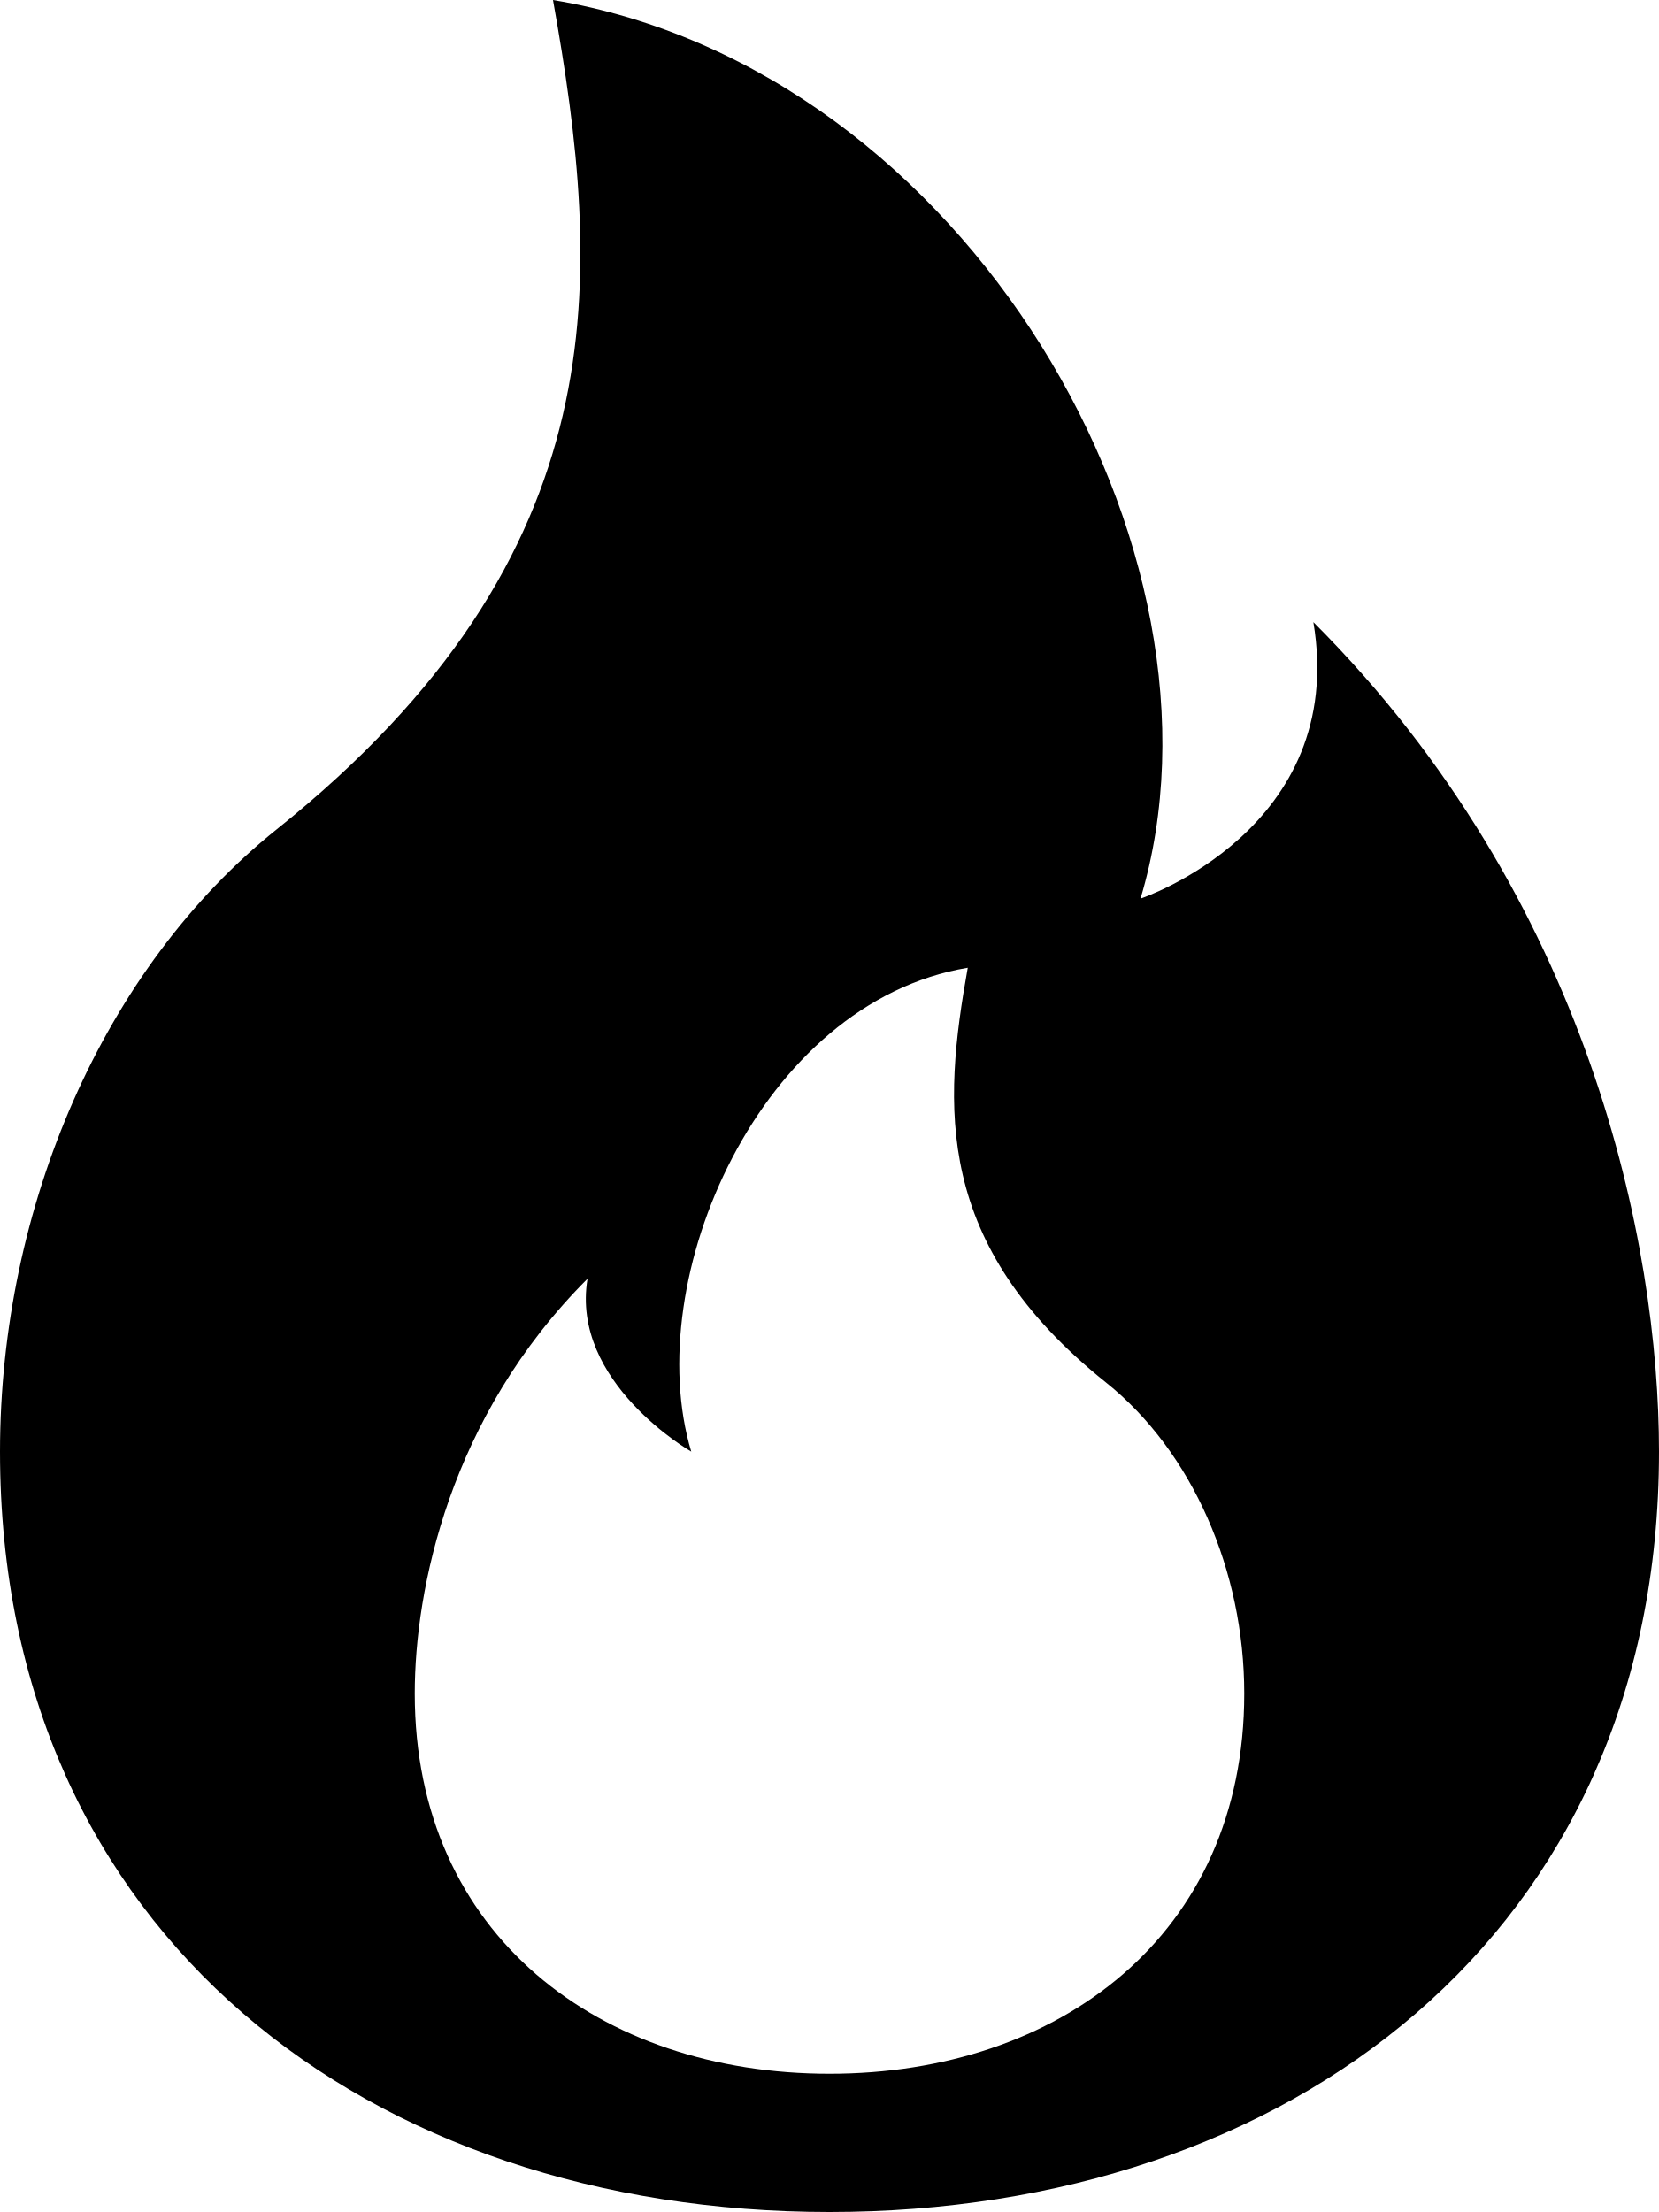
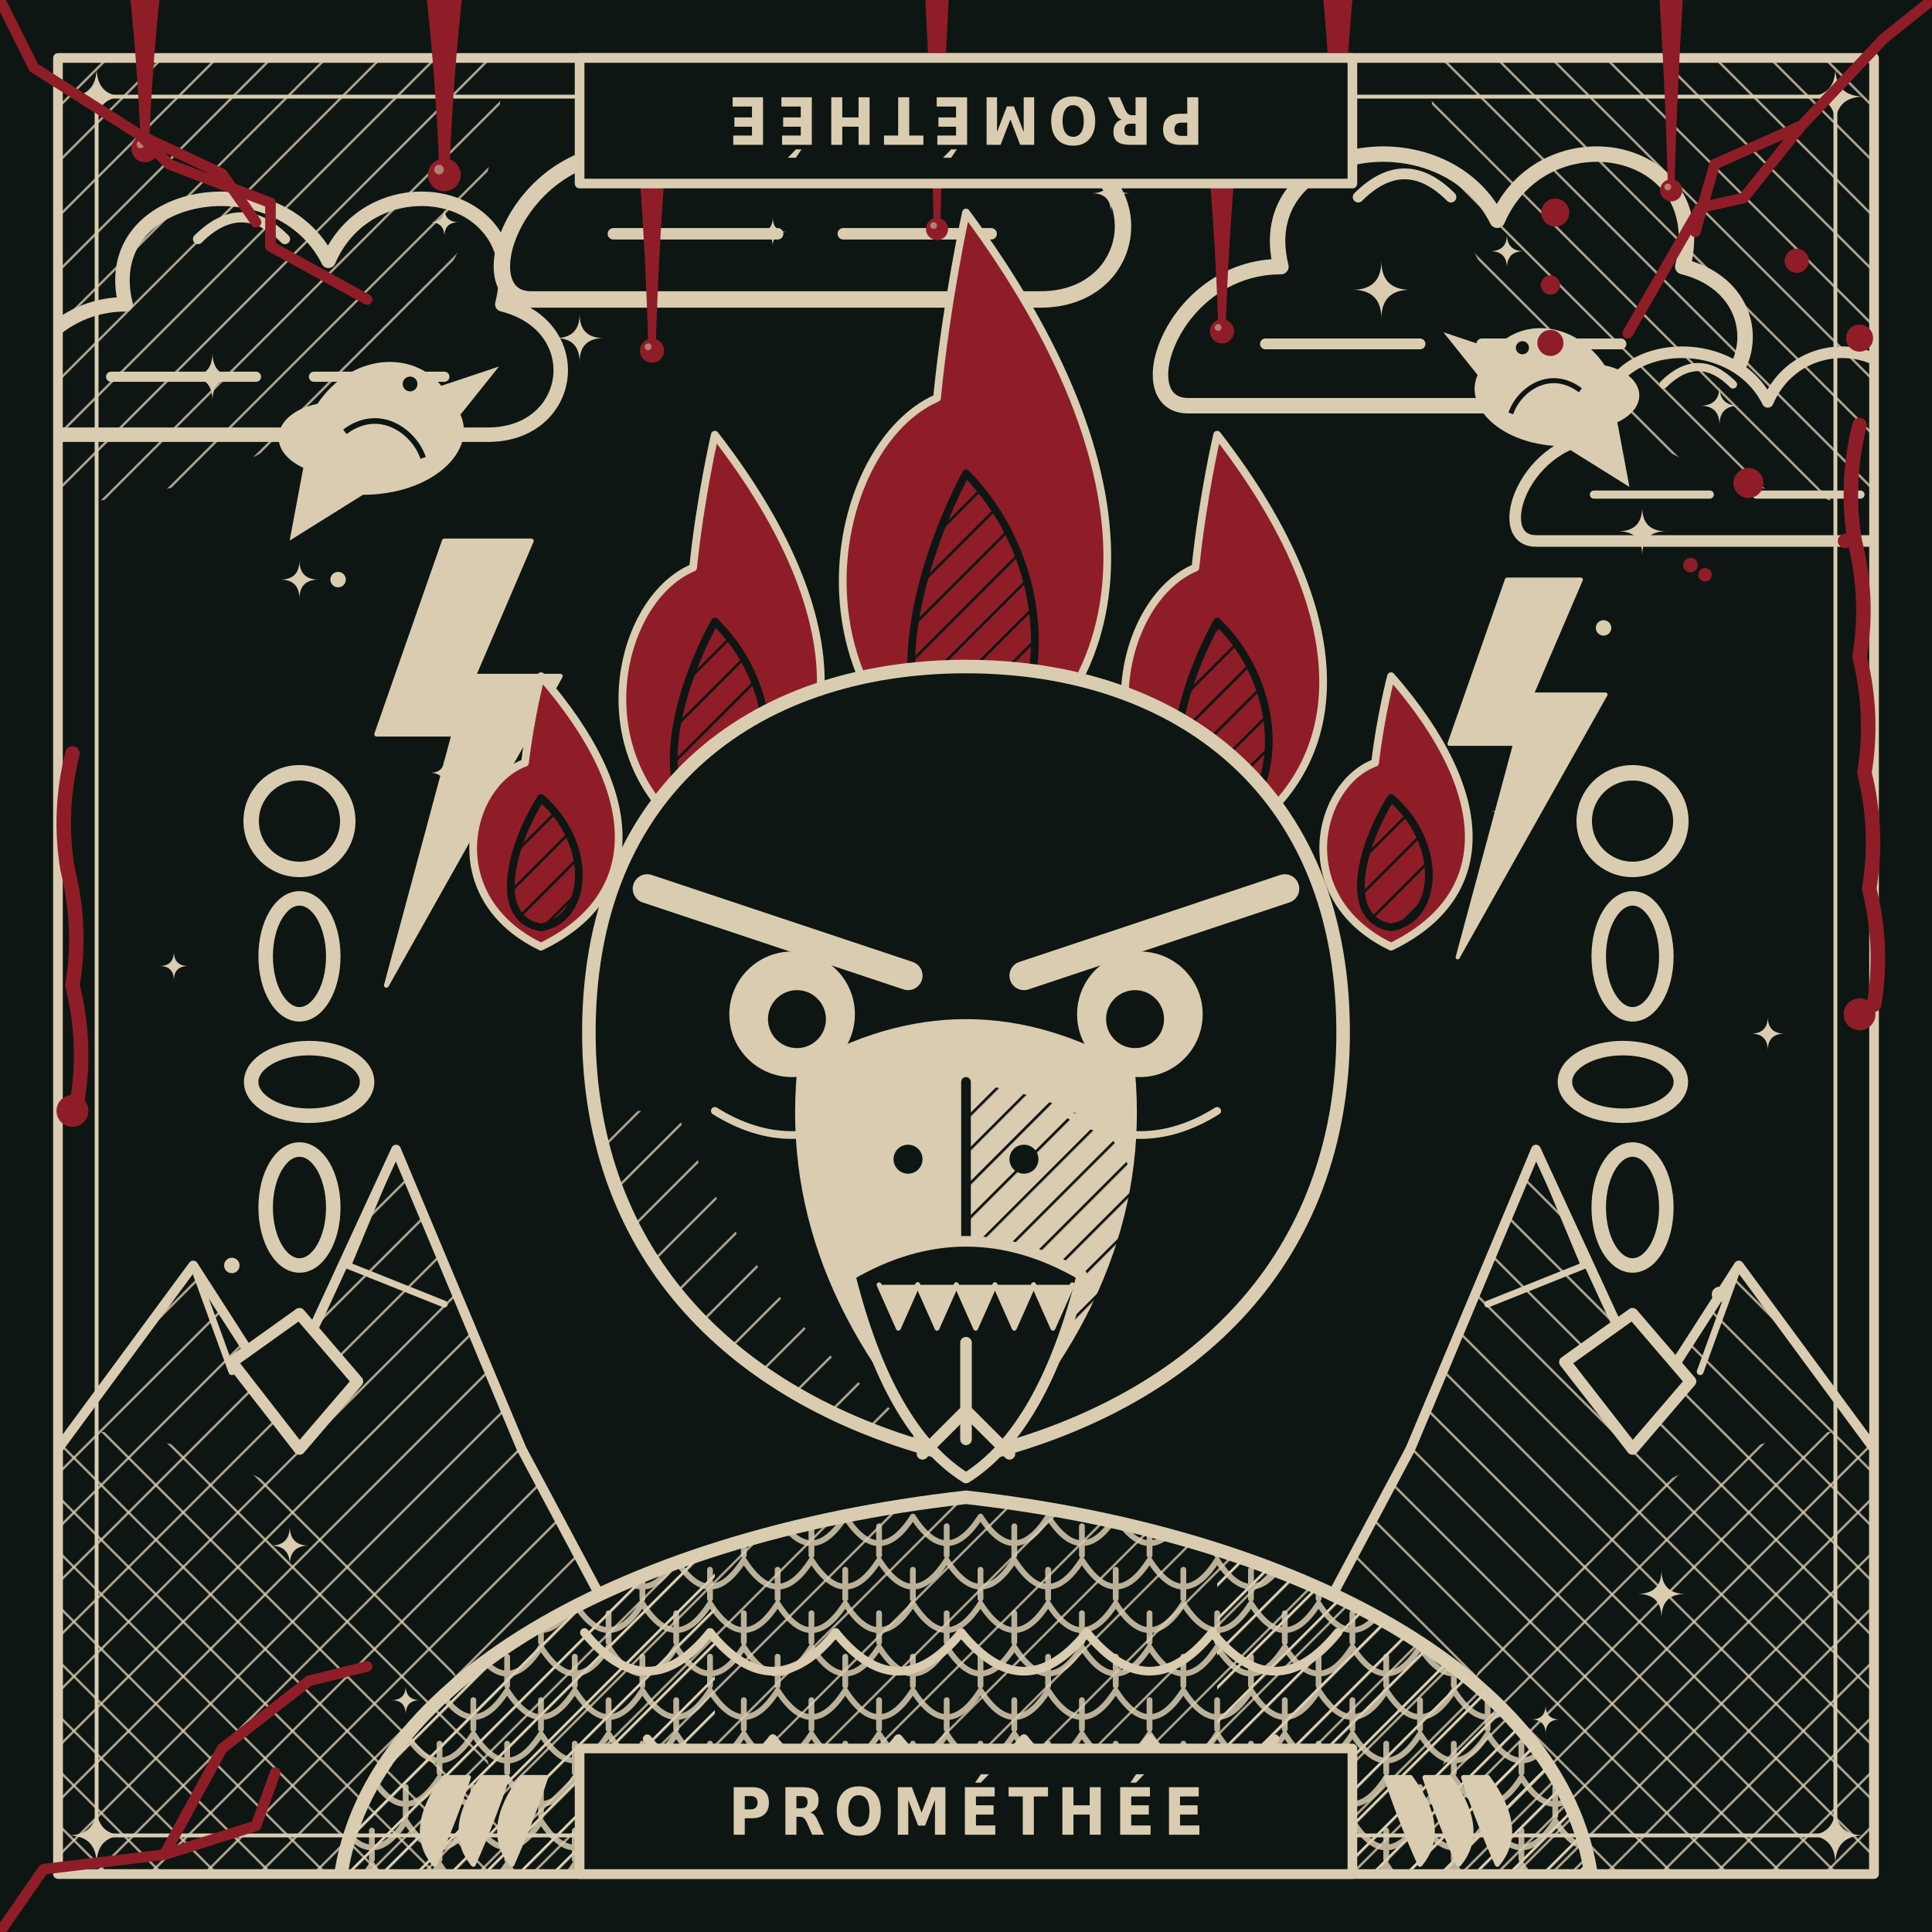
- <svg xmlns="http://www.w3.org/2000/svg" width="15" height="20" viewBox="0 0 15 20" fill="none">
-   <path d="M7.5 20C11.643 20 15 17.5 15 13.125C15 11.25 14.375 8.125 11.875 5.625C12.188 7.5 10.312 8.125 10.312 8.125C11.25 5 8.75 0.625 5 0C5.446 2.5 5.625 5 2.5 7.5C0.938 8.75 0 10.911 0 13.125C0 17.5 3.357 20 7.5 20ZM7.5 18.75C5.429 18.75 3.75 17.5 3.75 15.312C3.75 14.375 4.062 12.812 5.312 11.562C5.156 12.5 6.25 13.125 6.25 13.125C5.781 11.562 6.875 9.062 8.75 8.75C8.526 10 8.438 11.25 10 12.5C10.781 13.125 11.25 14.205 11.25 15.312C11.25 17.5 9.571 18.75 7.5 18.75Z" fill="black" />
+ <svg xmlns="http://www.w3.org/2000/svg" viewBox="0 0 400 400" width="400" height="400" role="img" aria-label="Prométhée">
+   <defs>
+     <pattern id="hz-promethee" width="5" height="5" patternUnits="userSpaceOnUse" patternTransform="rotate(45)">
+       <line x1="0" y1="0" x2="0" y2="5" stroke="#d9ccb0" stroke-width="1.1" />
+     </pattern>
+     <pattern id="hs-promethee" width="8" height="8" patternUnits="userSpaceOnUse" patternTransform="rotate(45)">
+       <line x1="0" y1="0" x2="0" y2="8" stroke="#d9ccb0" stroke-width="1" opacity=".75" />
+     </pattern>
+     <pattern id="hb-promethee" width="5" height="5" patternUnits="userSpaceOnUse" patternTransform="rotate(45)">
+       <line x1="0" y1="0" x2="0" y2="5" stroke="#0e1613" stroke-width="1.1" />
+     </pattern>
+     <clipPath id="cp-promethee">
+       <rect x="12" y="12" width="376" height="376" />
+     </clipPath>
+   </defs>
+   <rect width="400" height="400" fill="#0e1613" />
+   <g clip-path="url(#cp-promethee)">
+     <g transform="translate(8 90) rotate(0) scale(1.5)">
+       <path d="M0 0 H62 C74 0 76 -15 64 -18 C68 -34 46 -38 40 -24 C33 -38 8 -34 12 -18 C-2 -18 -8 0 0 0Z" fill="#0e1613" stroke="#d9ccb0" stroke-width="2" stroke-linecap="round" stroke-linejoin="round" />
+       <path d="M10 -8 H30 M38 -8 H56 M22 -27 q6 -6 12 0" fill="none" stroke="#d9ccb0" stroke-width="1.4" stroke-linecap="round" stroke-linejoin="round" />
+     </g>
+     <g transform="translate(110 62) rotate(0) scale(1.7)">
+       <path d="M0 0 H62 C74 0 76 -15 64 -18 C68 -34 46 -38 40 -24 C33 -38 8 -34 12 -18 C-2 -18 -8 0 0 0Z" fill="#0e1613" stroke="#d9ccb0" stroke-width="2" stroke-linecap="round" stroke-linejoin="round" />
+       <path d="M10 -8 H30 M38 -8 H56 M22 -27 q6 -6 12 0" fill="none" stroke="#d9ccb0" stroke-width="1.4" stroke-linecap="round" stroke-linejoin="round" />
+     </g>
+     <g transform="translate(246 84) rotate(0) scale(1.6)">
+       <path d="M0 0 H62 C74 0 76 -15 64 -18 C68 -34 46 -38 40 -24 C33 -38 8 -34 12 -18 C-2 -18 -8 0 0 0Z" fill="#0e1613" stroke="#d9ccb0" stroke-width="2" stroke-linecap="round" stroke-linejoin="round" />
+       <path d="M10 -8 H30 M38 -8 H56 M22 -27 q6 -6 12 0" fill="none" stroke="#d9ccb0" stroke-width="1.4" stroke-linecap="round" stroke-linejoin="round" />
+     </g>
+     <g transform="translate(318 112) rotate(0) scale(1.2)">
+       <path d="M0 0 H62 C74 0 76 -15 64 -18 C68 -34 46 -38 40 -24 C33 -38 8 -34 12 -18 C-2 -18 -8 0 0 0Z" fill="#0e1613" stroke="#d9ccb0" stroke-width="2" stroke-linecap="round" stroke-linejoin="round" />
+       <path d="M10 -8 H30 M38 -8 H56 M22 -27 q6 -6 12 0" fill="none" stroke="#d9ccb0" stroke-width="1.4" stroke-linecap="round" stroke-linejoin="round" />
+     </g>
+     <g transform="translate(92 112) rotate(0) scale(1)">
+       <path d="M0 0 L-14 40 L2 40 L-12 92 L24 28 L6 28 L18 0Z" fill="#d9ccb0" stroke="#d9ccb0" stroke-width="1" stroke-linecap="round" stroke-linejoin="round" />
+     </g>
+     <g transform="translate(312 120) rotate(0) scale(0.85)">
+       <path d="M0 0 L-14 40 L2 40 L-12 92 L24 28 L6 28 L18 0Z" fill="#d9ccb0" stroke="#d9ccb0" stroke-width="1" stroke-linecap="round" stroke-linejoin="round" />
+     </g>
+     <path d="M12 396 V300 L40 262 L58 290 L82 238 L108 300 L124 330 L124 396Z" fill="#0e1613" stroke="#d9ccb0" stroke-width="2" stroke-linecap="round" stroke-linejoin="round" />
+     <path d="M12 396 V300 L40 262 L58 290 L82 238 L108 300 L124 330 L124 396Z" fill="url(#hs-promethee)" stroke="none" stroke-width="0" stroke-linecap="round" stroke-linejoin="round" />
+     <path d="M82 238 L72 262 L92 270 M40 262 L48 284" fill="none" stroke="#d9ccb0" stroke-width="1.4" stroke-linecap="round" stroke-linejoin="round" />
+     <g transform="matrix(-1 0 0 1 400 0)">
+       <path d="M12 396 V300 L40 262 L58 290 L82 238 L108 300 L124 330 L124 396Z" fill="#0e1613" stroke="#d9ccb0" stroke-width="2" stroke-linecap="round" stroke-linejoin="round" />
+       <path d="M12 396 V300 L40 262 L58 290 L82 238 L108 300 L124 330 L124 396Z" fill="url(#hs-promethee)" stroke="none" stroke-width="0" stroke-linecap="round" stroke-linejoin="round" />
+       <path d="M82 238 L72 262 L92 270 M40 262 L48 284" fill="none" stroke="#d9ccb0" stroke-width="1.4" stroke-linecap="round" stroke-linejoin="round" />
+     </g>
+     <path d="M44 73 Q44 78 49 78 Q44 78 44 83 Q44 78 39 78 Q44 78 44 73Z" fill="#d9ccb0" />
+     <path d="M356 80 Q356 84 360 84 Q356 84 356 88 Q356 84 352 84 Q356 84 356 80Z" fill="#d9ccb0" />
+     <path d="M60 316 Q60 320 64 320 Q60 320 60 324 Q60 320 56 320 Q60 320 60 316Z" fill="#d9ccb0" />
+     <path d="M344 325 Q344 330 349 330 Q344 330 344 335 Q344 330 339 330 Q344 330 344 325Z" fill="#d9ccb0" />
+     <path d="M92 43 Q92 46 95 46 Q92 46 92 49 Q92 46 89 46 Q92 46 92 43Z" fill="#d9ccb0" />
+     <path d="M312 48.5 Q312 52 315.5 52 Q312 52 312 55.5 Q312 52 308.5 52 Q312 52 312 48.5Z" fill="#d9ccb0" />
+     <path d="M36 197 Q36 200 39 200 Q36 200 36 203 Q36 200 33 200 Q36 200 36 197Z" fill="#d9ccb0" />
+     <path d="M366 210.5 Q366 214 369.5 214 Q366 214 366 217.5 Q366 214 362.5 214 Q366 214 366 210.5Z" fill="#d9ccb0" />
+     <path d="M84 349 Q84 352 87 352 Q84 352 84 355 Q84 352 81 352 Q84 352 84 349Z" fill="#d9ccb0" />
+     <path d="M320 353 Q320 356 323 356 Q320 356 320 359 Q320 356 317 356 Q320 356 320 353Z" fill="#d9ccb0" />
+     <circle cx="70" cy="120" r="1.6" fill="#d9ccb0" stroke="none" stroke-width="0" />
+     <circle cx="332" cy="130" r="1.6" fill="#d9ccb0" stroke="none" stroke-width="0" />
+     <circle cx="48" cy="262" r="1.6" fill="#d9ccb0" stroke="none" stroke-width="0" />
+     <circle cx="356" cy="268" r="1.6" fill="#d9ccb0" stroke="none" stroke-width="0" />
+     <circle cx="62" cy="170" r="10" fill="none" stroke="#d9ccb0" stroke-width="3.2" />
+     <ellipse cx="62" cy="198" rx="7" ry="12" fill="none" stroke="#d9ccb0" stroke-width="3" />
+     <ellipse cx="64" cy="224" rx="7" ry="12" fill="none" stroke="#d9ccb0" stroke-width="3" transform="rotate(90 64 224)" />
+     <ellipse cx="62" cy="250" rx="7" ry="12" fill="none" stroke="#d9ccb0" stroke-width="3" />
+     <path d="M48 282 L62 272 L74 286 L62 300 Z" fill="#0e1613" stroke="#d9ccb0" stroke-width="2.4" stroke-linecap="round" stroke-linejoin="round" />
+     <circle cx="338" cy="170" r="10" fill="none" stroke="#d9ccb0" stroke-width="3.2" />
+     <ellipse cx="338" cy="198" rx="7" ry="12" fill="none" stroke="#d9ccb0" stroke-width="3" />
+     <ellipse cx="336" cy="224" rx="7" ry="12" fill="none" stroke="#d9ccb0" stroke-width="3" transform="rotate(90 336 224)" />
+     <ellipse cx="338" cy="250" rx="7" ry="12" fill="none" stroke="#d9ccb0" stroke-width="3" />
+     <path d="M324 282 L338 272 L350 286 L338 300 Z" fill="#0e1613" stroke="#d9ccb0" stroke-width="2.4" stroke-linecap="round" stroke-linejoin="round" />
+     <path d="M200 44 C240 98.0 238.0 142.4 200 164 C162.0 142.4 172.0 92.0 194.0 82.4 C196.0 62.0 200 44 200 44Z" fill="#8f1d27" stroke="#d9ccb0" stroke-width="1.6" stroke-linecap="round" stroke-linejoin="round" />
+     <path d="M200 98.0 C220.0 118.4 218.0 152.0 200 160 C182.0 152.0 188.0 120.8 200 98.0Z" fill="url(#hb-promethee)" stroke="#0e1613" stroke-width="1.6" stroke-linecap="round" stroke-linejoin="round" />
+     <path d="M148 90 C178 128.7 176.5 160.52 148 176 C119.5 160.52 127.0 124.4 143.5 117.52 C145.0 102.9 148 90 148 90Z" fill="#8f1d27" stroke="#d9ccb0" stroke-width="1.6" stroke-linecap="round" stroke-linejoin="round" />
+     <path d="M148 128.7 C163.0 143.32 161.5 167.4 148 172 C134.5 167.4 139.0 145.04 148 128.7Z" fill="url(#hb-promethee)" stroke="#0e1613" stroke-width="1.6" stroke-linecap="round" stroke-linejoin="round" />
+     <path d="M252 90 C282 128.7 280.5 160.52 252 176 C223.5 160.52 231.0 124.4 247.5 117.52 C249.0 102.9 252 90 252 90Z" fill="#8f1d27" stroke="#d9ccb0" stroke-width="1.6" stroke-linecap="round" stroke-linejoin="round" />
+     <path d="M252 128.7 C267.0 143.32 265.5 167.4 252 172 C238.5 167.4 243.0 145.04 252 128.7Z" fill="url(#hb-promethee)" stroke="#0e1613" stroke-width="1.6" stroke-linecap="round" stroke-linejoin="round" />
+     <path d="M112 140 C134 165.2 132.9 185.92 112 196 C91.1 185.92 96.6 162.4 108.7 157.92 C109.8 148.4 112 140 112 140Z" fill="#8f1d27" stroke="#d9ccb0" stroke-width="1.6" stroke-linecap="round" stroke-linejoin="round" />
+     <path d="M112 165.2 C123.0 174.72 121.9 190.4 112 192 C102.1 190.4 105.4 175.84 112 165.2Z" fill="url(#hb-promethee)" stroke="#0e1613" stroke-width="1.6" stroke-linecap="round" stroke-linejoin="round" />
+     <path d="M288 140 C310 165.2 308.9 185.92 288 196 C267.1 185.92 272.6 162.4 284.7 157.92 C285.8 148.4 288 140 288 140Z" fill="#8f1d27" stroke="#d9ccb0" stroke-width="1.6" stroke-linecap="round" stroke-linejoin="round" />
+     <path d="M288 165.2 C299.0 174.72 297.9 190.4 288 192 C278.1 190.4 281.4 175.84 288 165.2Z" fill="url(#hb-promethee)" stroke="#0e1613" stroke-width="1.6" stroke-linecap="round" stroke-linejoin="round" />
+     <path d="M70 396 C70 350 128.5 318 200 310 C271.5 318 330 350 330 396Z" fill="#0e1613" stroke="#d9ccb0" stroke-width="2.8" stroke-linecap="round" stroke-linejoin="round" />
+     <path d="M70 396 C70 350 128.5 318 200 310 C271.5 318 330 350 330 396Z" fill="url(#hs-promethee)" stroke="none" stroke-width="0" stroke-linecap="round" stroke-linejoin="round" />
+     <clipPath id="tc17-promethee">
+       <path d="M70 396 C70 350 128.5 318 200 310 C271.5 318 330 350 330 396Z" />
+     </clipPath>
+     <g clip-path="url(#tc17-promethee)">
+       <rect x="70" y="308" width="78" height="88" fill="url(#hz-promethee)" />
+       <rect x="252" y="308" width="78" height="88" fill="url(#hz-promethee)" />
+       <path d="M63 314 Q70 325 77 314 M70 316 V322 M77 314 Q84 325 91 314 M84 316 V322 M91 314 Q98 325 105 314 M98 316 V322 M105 314 Q112 325 119 314 M112 316 V322 M119 314 Q126 325 133 314 M126 316 V322 M133 314 Q140 325 147 314 M140 316 V322 M147 314 Q154 325 161 314 M154 316 V322 M161 314 Q168 325 175 314 M168 316 V322 M175 314 Q182 325 189 314 M182 316 V322 M189 314 Q196 325 203 314 M196 316 V322 M203 314 Q210 325 217 314 M210 316 V322 M217 314 Q224 325 231 314 M224 316 V322 M231 314 Q238 325 245 314 M238 316 V322 M245 314 Q252 325 259 314 M252 316 V322 M259 314 Q266 325 273 314 M266 316 V322 M273 314 Q280 325 287 314 M280 316 V322 M287 314 Q294 325 301 314 M294 316 V322 M301 314 Q308 325 315 314 M308 316 V322 M315 314 Q322 325 329 314 M322 316 V322 M329 314 Q336 325 343 314 M336 316 V322 M70 323 Q77 334 84 323 M77 325 V331 M84 323 Q91 334 98 323 M91 325 V331 M98 323 Q105 334 112 323 M105 325 V331 M112 323 Q119 334 126 323 M119 325 V331 M126 323 Q133 334 140 323 M133 325 V331 M140 323 Q147 334 154 323 M147 325 V331 M154 323 Q161 334 168 323 M161 325 V331 M168 323 Q175 334 182 323 M175 325 V331 M182 323 Q189 334 196 323 M189 325 V331 M196 323 Q203 334 210 323 M203 325 V331 M210 323 Q217 334 224 323 M217 325 V331 M224 323 Q231 334 238 323 M231 325 V331 M238 323 Q245 334 252 323 M245 325 V331 M252 323 Q259 334 266 323 M259 325 V331 M266 323 Q273 334 280 323 M273 325 V331 M280 323 Q287 334 294 323 M287 325 V331 M294 323 Q301 334 308 323 M301 325 V331 M308 323 Q315 334 322 323 M315 325 V331 M322 323 Q329 334 336 323 M329 325 V331 M336 323 Q343 334 350 323 M343 325 V331 M63 332 Q70 343 77 332 M70 334 V340 M77 332 Q84 343 91 332 M84 334 V340 M91 332 Q98 343 105 332 M98 334 V340 M105 332 Q112 343 119 332 M112 334 V340 M119 332 Q126 343 133 332 M126 334 V340 M133 332 Q140 343 147 332 M140 334 V340 M147 332 Q154 343 161 332 M154 334 V340 M161 332 Q168 343 175 332 M168 334 V340 M175 332 Q182 343 189 332 M182 334 V340 M189 332 Q196 343 203 332 M196 334 V340 M203 332 Q210 343 217 332 M210 334 V340 M217 332 Q224 343 231 332 M224 334 V340 M231 332 Q238 343 245 332 M238 334 V340 M245 332 Q252 343 259 332 M252 334 V340 M259 332 Q266 343 273 332 M266 334 V340 M273 332 Q280 343 287 332 M280 334 V340 M287 332 Q294 343 301 332 M294 334 V340 M301 332 Q308 343 315 332 M308 334 V340 M315 332 Q322 343 329 332 M322 334 V340 M329 332 Q336 343 343 332 M336 334 V340 M70 341 Q77 352 84 341 M77 343 V349 M84 341 Q91 352 98 341 M91 343 V349 M98 341 Q105 352 112 341 M105 343 V349 M112 341 Q119 352 126 341 M119 343 V349 M126 341 Q133 352 140 341 M133 343 V349 M140 341 Q147 352 154 341 M147 343 V349 M154 341 Q161 352 168 341 M161 343 V349 M168 341 Q175 352 182 341 M175 343 V349 M182 341 Q189 352 196 341 M189 343 V349 M196 341 Q203 352 210 341 M203 343 V349 M210 341 Q217 352 224 341 M217 343 V349 M224 341 Q231 352 238 341 M231 343 V349 M238 341 Q245 352 252 341 M245 343 V349 M252 341 Q259 352 266 341 M259 343 V349 M266 341 Q273 352 280 341 M273 343 V349 M280 341 Q287 352 294 341 M287 343 V349 M294 341 Q301 352 308 341 M301 343 V349 M308 341 Q315 352 322 341 M315 343 V349 M322 341 Q329 352 336 341 M329 343 V349 M336 341 Q343 352 350 341 M343 343 V349 M63 350 Q70 361 77 350 M70 352 V358 M77 350 Q84 361 91 350 M84 352 V358 M91 350 Q98 361 105 350 M98 352 V358 M105 350 Q112 361 119 350 M112 352 V358 M119 350 Q126 361 133 350 M126 352 V358 M133 350 Q140 361 147 350 M140 352 V358 M147 350 Q154 361 161 350 M154 352 V358 M161 350 Q168 361 175 350 M168 352 V358 M175 350 Q182 361 189 350 M182 352 V358 M189 350 Q196 361 203 350 M196 352 V358 M203 350 Q210 361 217 350 M210 352 V358 M217 350 Q224 361 231 350 M224 352 V358 M231 350 Q238 361 245 350 M238 352 V358 M245 350 Q252 361 259 350 M252 352 V358 M259 350 Q266 361 273 350 M266 352 V358 M273 350 Q280 361 287 350 M280 352 V358 M287 350 Q294 361 301 350 M294 352 V358 M301 350 Q308 361 315 350 M308 352 V358 M315 350 Q322 361 329 350 M322 352 V358 M329 350 Q336 361 343 350 M336 352 V358 M70 359 Q77 370 84 359 M77 361 V367 M84 359 Q91 370 98 359 M91 361 V367 M98 359 Q105 370 112 359 M105 361 V367 M112 359 Q119 370 126 359 M119 361 V367 M126 359 Q133 370 140 359 M133 361 V367 M140 359 Q147 370 154 359 M147 361 V367 M154 359 Q161 370 168 359 M161 361 V367 M168 359 Q175 370 182 359 M175 361 V367 M182 359 Q189 370 196 359 M189 361 V367 M196 359 Q203 370 210 359 M203 361 V367 M210 359 Q217 370 224 359 M217 361 V367 M224 359 Q231 370 238 359 M231 361 V367 M238 359 Q245 370 252 359 M245 361 V367 M252 359 Q259 370 266 359 M259 361 V367 M266 359 Q273 370 280 359 M273 361 V367 M280 359 Q287 370 294 359 M287 361 V367 M294 359 Q301 370 308 359 M301 361 V367 M308 359 Q315 370 322 359 M315 361 V367 M322 359 Q329 370 336 359 M329 361 V367 M336 359 Q343 370 350 359 M343 361 V367 M63 368 Q70 379 77 368 M70 370 V376 M77 368 Q84 379 91 368 M84 370 V376 M91 368 Q98 379 105 368 M98 370 V376 M105 368 Q112 379 119 368 M112 370 V376 M119 368 Q126 379 133 368 M126 370 V376 M133 368 Q140 379 147 368 M140 370 V376 M147 368 Q154 379 161 368 M154 370 V376 M161 368 Q168 379 175 368 M168 370 V376 M175 368 Q182 379 189 368 M182 370 V376 M189 368 Q196 379 203 368 M196 370 V376 M203 368 Q210 379 217 368 M210 370 V376 M217 368 Q224 379 231 368 M224 370 V376 M231 368 Q238 379 245 368 M238 370 V376 M245 368 Q252 379 259 368 M252 370 V376 M259 368 Q266 379 273 368 M266 370 V376 M273 368 Q280 379 287 368 M280 370 V376 M287 368 Q294 379 301 368 M294 370 V376 M301 368 Q308 379 315 368 M308 370 V376 M315 368 Q322 379 329 368 M322 370 V376 M329 368 Q336 379 343 368 M336 370 V376 M70 377 Q77 388 84 377 M77 379 V385 M84 377 Q91 388 98 377 M91 379 V385 M98 377 Q105 388 112 377 M105 379 V385 M112 377 Q119 388 126 377 M119 379 V385 M126 377 Q133 388 140 377 M133 379 V385 M140 377 Q147 388 154 377 M147 379 V385 M154 377 Q161 388 168 377 M161 379 V385 M168 377 Q175 388 182 377 M175 379 V385 M182 377 Q189 388 196 377 M189 379 V385 M196 377 Q203 388 210 377 M203 379 V385 M210 377 Q217 388 224 377 M217 379 V385 M224 377 Q231 388 238 377 M231 379 V385 M238 377 Q245 388 252 377 M245 379 V385 M252 377 Q259 388 266 377 M259 379 V385 M266 377 Q273 388 280 377 M273 379 V385 M280 377 Q287 388 294 377 M287 379 V385 M294 377 Q301 388 308 377 M301 379 V385 M308 377 Q315 388 322 377 M315 379 V385 M322 377 Q329 388 336 377 M329 379 V385 M336 377 Q343 388 350 377 M343 379 V385 M63 386 Q70 397 77 386 M70 388 V394 M77 386 Q84 397 91 386 M84 388 V394 M91 386 Q98 397 105 386 M98 388 V394 M105 386 Q112 397 119 386 M112 388 V394 M119 386 Q126 397 133 386 M126 388 V394 M133 386 Q140 397 147 386 M140 388 V394 M147 386 Q154 397 161 386 M154 388 V394 M161 386 Q168 397 175 386 M168 388 V394 M175 386 Q182 397 189 386 M182 388 V394 M189 386 Q196 397 203 386 M196 388 V394 M203 386 Q210 397 217 386 M210 388 V394 M217 386 Q224 397 231 386 M224 388 V394 M231 386 Q238 397 245 386 M238 388 V394 M245 386 Q252 397 259 386 M252 388 V394 M259 386 Q266 397 273 386 M266 388 V394 M273 386 Q280 397 287 386 M280 388 V394 M287 386 Q294 397 301 386 M294 388 V394 M301 386 Q308 397 315 386 M308 388 V394 M315 386 Q322 397 329 386 M322 388 V394 M329 386 Q336 397 343 386 M336 388 V394 M70 395 Q77 406 84 395 M77 397 V403 M84 395 Q91 406 98 395 M91 397 V403 M98 395 Q105 406 112 395 M105 397 V403 M112 395 Q119 406 126 395 M119 397 V403 M126 395 Q133 406 140 395 M133 397 V403 M140 395 Q147 406 154 395 M147 397 V403 M154 395 Q161 406 168 395 M161 397 V403 M168 395 Q175 406 182 395 M175 397 V403 M182 395 Q189 406 196 395 M189 397 V403 M196 395 Q203 406 210 395 M203 397 V403 M210 395 Q217 406 224 395 M217 397 V403 M224 395 Q231 406 238 395 M231 397 V403 M238 395 Q245 406 252 395 M245 397 V403 M252 395 Q259 406 266 395 M259 397 V403 M266 395 Q273 406 280 395 M273 397 V403 M280 395 Q287 406 294 395 M287 397 V403 M294 395 Q301 406 308 395 M301 397 V403 M308 395 Q315 406 322 395 M315 397 V403 M322 395 Q329 406 336 395 M329 397 V403 M336 395 Q343 406 350 395 M343 397 V403 " fill="none" stroke="#d9ccb0" stroke-width="1.2" stroke-linecap="round" stroke-linejoin="round" stroke-opacity="0.85" />
+     </g>
+     <path d="M121 338 Q134 354 147 338" fill="none" stroke="#d9ccb0" stroke-width="1.8" stroke-linecap="round" stroke-linejoin="round" />
+     <path d="M147 338 Q160 354 173 338" fill="none" stroke="#d9ccb0" stroke-width="1.8" stroke-linecap="round" stroke-linejoin="round" />
+     <path d="M173 338 Q186 354 199 338" fill="none" stroke="#d9ccb0" stroke-width="1.8" stroke-linecap="round" stroke-linejoin="round" />
+     <path d="M199 338 Q212 354 225 338" fill="none" stroke="#d9ccb0" stroke-width="1.8" stroke-linecap="round" stroke-linejoin="round" />
+     <path d="M225 338 Q238 354 251 338" fill="none" stroke="#d9ccb0" stroke-width="1.8" stroke-linecap="round" stroke-linejoin="round" />
+     <path d="M251 338 Q264 354 277 338" fill="none" stroke="#d9ccb0" stroke-width="1.8" stroke-linecap="round" stroke-linejoin="round" />
+     <path d="M134 360 Q147 376 160 360" fill="none" stroke="#d9ccb0" stroke-width="1.8" stroke-linecap="round" stroke-linejoin="round" />
+     <path d="M160 360 Q173 376 186 360" fill="none" stroke="#d9ccb0" stroke-width="1.8" stroke-linecap="round" stroke-linejoin="round" />
+     <path d="M186 360 Q199 376 212 360" fill="none" stroke="#d9ccb0" stroke-width="1.8" stroke-linecap="round" stroke-linejoin="round" />
+     <path d="M212 360 Q225 376 238 360" fill="none" stroke="#d9ccb0" stroke-width="1.8" stroke-linecap="round" stroke-linejoin="round" />
+     <path d="M238 360 Q251 376 264 360" fill="none" stroke="#d9ccb0" stroke-width="1.8" stroke-linecap="round" stroke-linejoin="round" />
+     <path d="M121 382 Q134 398 147 382" fill="none" stroke="#d9ccb0" stroke-width="1.8" stroke-linecap="round" stroke-linejoin="round" />
+     <path d="M147 382 Q160 398 173 382" fill="none" stroke="#d9ccb0" stroke-width="1.8" stroke-linecap="round" stroke-linejoin="round" />
+     <path d="M173 382 Q186 398 199 382" fill="none" stroke="#d9ccb0" stroke-width="1.8" stroke-linecap="round" stroke-linejoin="round" />
+     <path d="M199 382 Q212 398 225 382" fill="none" stroke="#d9ccb0" stroke-width="1.8" stroke-linecap="round" stroke-linejoin="round" />
+     <path d="M225 382 Q238 398 251 382" fill="none" stroke="#d9ccb0" stroke-width="1.8" stroke-linecap="round" stroke-linejoin="round" />
+     <path d="M251 382 Q264 398 277 382" fill="none" stroke="#d9ccb0" stroke-width="1.8" stroke-linecap="round" stroke-linejoin="round" />
+     <path d="M122 218 C120 164 156 138 200 138 C244 138 280 164 278 218 C276 264 244 292 200 302 C156 292 124 264 122 218Z" fill="#0e1613" stroke="#d9ccb0" stroke-width="2.8" stroke-linecap="round" stroke-linejoin="round" />
+     <path d="M122 230 Q140 290 200 302 Q160 280 140 230Z" fill="url(#hs-promethee)" stroke="none" stroke-width="0" stroke-linecap="round" stroke-linejoin="round" />
+     <circle cx="164" cy="210" r="13" fill="#d9ccb0" stroke="none" stroke-width="0" />
+     <circle cx="165" cy="211" r="6" fill="#0e1613" stroke="none" stroke-width="0" />
+     <path d="M134 184 L188 202" fill="none" stroke="#d9ccb0" stroke-width="6" stroke-linecap="round" stroke-linejoin="round" />
+     <circle cx="236" cy="210" r="13" fill="#d9ccb0" stroke="none" stroke-width="0" />
+     <circle cx="235" cy="211" r="6" fill="#0e1613" stroke="none" stroke-width="0" />
+     <path d="M266 184 L212 202" fill="none" stroke="#d9ccb0" stroke-width="6" stroke-linecap="round" stroke-linejoin="round" />
+     <path d="M166 222 Q200 202 234 222 Q238 266 200 304 Q162 266 166 222Z" fill="#d9ccb0" stroke="#d9ccb0" stroke-width="2" stroke-linecap="round" stroke-linejoin="round" />
+     <path d="M200 224 V280" fill="none" stroke="#0e1613" stroke-width="2" stroke-linecap="round" stroke-linejoin="round" />
+     <circle cx="188" cy="240" r="3" fill="#0e1613" stroke="none" stroke-width="0" />
+     <circle cx="212" cy="240" r="3" fill="#0e1613" stroke="none" stroke-width="0" />
+     <path d="M200 224 Q238 230 234 250 Q232 270 200 304Z" fill="url(#hb-promethee)" stroke="none" stroke-width="0" stroke-linecap="round" stroke-linejoin="round" />
+     <path d="M176 264 Q200 250 224 264 Q216 296 200 306 Q184 296 176 264Z" fill="#0e1613" stroke="#d9ccb0" stroke-width="2.2" stroke-linecap="round" stroke-linejoin="round" />
+     <path d="M182 266 l4 9 l4 -9" fill="#d9ccb0" stroke="#d9ccb0" stroke-width="1" stroke-linecap="round" stroke-linejoin="round" />
+     <path d="M190 266 l4 9 l4 -9" fill="#d9ccb0" stroke="#d9ccb0" stroke-width="1" stroke-linecap="round" stroke-linejoin="round" />
+     <path d="M198 266 l4 9 l4 -9" fill="#d9ccb0" stroke="#d9ccb0" stroke-width="1" stroke-linecap="round" stroke-linejoin="round" />
+     <path d="M206 266 l4 9 l4 -9" fill="#d9ccb0" stroke="#d9ccb0" stroke-width="1" stroke-linecap="round" stroke-linejoin="round" />
+     <path d="M214 266 l4 9 l4 -9" fill="#d9ccb0" stroke="#d9ccb0" stroke-width="1" stroke-linecap="round" stroke-linejoin="round" />
+     <path d="M200 278 V298 M200 292 l-9 9 M200 292 l9 9" fill="none" stroke="#d9ccb0" stroke-width="2.4" stroke-linecap="round" stroke-linejoin="round" />
+     <path d="M148 230 Q164 240 180 230 M220 230 Q236 240 252 230" fill="none" stroke="#d9ccb0" stroke-width="1.6" stroke-linecap="round" stroke-linejoin="round" />
+     <path d="M120 65 Q120 70 125 70 Q120 70 120 75 Q120 70 115 70 Q120 70 120 65Z" fill="#d9ccb0" />
+     <path d="M286 54 Q286 60 292 60 Q286 60 286 66 Q286 60 280 60 Q286 60 286 54Z" fill="#d9ccb0" />
+     <path d="M62 116 Q62 120 66 120 Q62 120 62 124 Q62 120 58 120 Q62 120 62 116Z" fill="#d9ccb0" />
+     <path d="M340 105 Q340 110 345 110 Q340 110 340 115 Q340 110 335 110 Q340 110 340 105Z" fill="#d9ccb0" />
+     <path d="M230 36 Q230 40 234 40 Q230 40 230 44 Q230 40 226 40 Q230 40 230 36Z" fill="#d9ccb0" />
+     <path d="M160 45 Q160 48 163 48 Q160 48 160 51 Q160 48 157 48 Q160 48 160 45Z" fill="#d9ccb0" />
+     <path d="M92 157 Q92 160 95 160 Q92 160 92 163 Q92 160 89 160 Q92 160 92 157Z" fill="#d9ccb0" />
+     <path d="M312 164.5 Q312 168 315.5 168 Q312 168 312 171.5 Q312 168 308.5 168 Q312 168 312 164.5Z" fill="#d9ccb0" />
+     <path d="M108 368 Q100 378.8 106 386 Q110 377.0 113 368Z" fill="#d9ccb0" stroke="#d9ccb0" stroke-width="1" stroke-linecap="round" stroke-linejoin="round" />
+     <path d="M100 368 Q92 378.8 98 386 Q102 377.0 105 368Z" fill="#d9ccb0" stroke="#d9ccb0" stroke-width="1" stroke-linecap="round" stroke-linejoin="round" />
+     <path d="M92 368 Q84 378.8 90 386 Q94 377.0 97 368Z" fill="#d9ccb0" stroke="#d9ccb0" stroke-width="1" stroke-linecap="round" stroke-linejoin="round" />
+     <path d="M292 368 Q300 378.8 294 386 Q290 377.0 287 368Z" fill="#d9ccb0" stroke="#d9ccb0" stroke-width="1" stroke-linecap="round" stroke-linejoin="round" />
+     <path d="M300 368 Q308 378.8 302 386 Q298 377.0 295 368Z" fill="#d9ccb0" stroke="#d9ccb0" stroke-width="1" stroke-linecap="round" stroke-linejoin="round" />
+     <path d="M308 368 Q316 378.8 310 386 Q306 377.0 303 368Z" fill="#d9ccb0" stroke="#d9ccb0" stroke-width="1" stroke-linecap="round" stroke-linejoin="round" />
+     <g transform="translate(66 84) scale(0.9 0.9)">
+       <path d="M0 0 C8 -12 22 -12 28 -4 L40 -8 L32 2 C36 10 26 20 10 20 L-6 30 L-3 14 C-12 10 -10 2 0 0Z" fill="#d9ccb0" stroke="#d9ccb0" stroke-width="1" />
+       <circle cx="21" cy="-5" r="1.7" fill="#0e1613" />
+       <path d="M6 6 C14 0 22 6 24 12" fill="none" stroke="#0e1613" stroke-width="1.3" />
+     </g>
+     <g transform="translate(332 76) scale(-0.8 0.8)">
+       <path d="M0 0 C8 -12 22 -12 28 -4 L40 -8 L32 2 C36 10 26 20 10 20 L-6 30 L-3 14 C-12 10 -10 2 0 0Z" fill="#d9ccb0" stroke="#d9ccb0" stroke-width="1" />
+       <circle cx="21" cy="-5" r="1.7" fill="#0e1613" />
+       <path d="M6 6 C14 0 22 6 24 12" fill="none" stroke="#0e1613" stroke-width="1.3" />
+     </g>
+     <path d="M12 12 H104 A92 92 0 0 1 12 104Z" fill="url(#hs-promethee)" />
+     <g transform="matrix(-1 0 0 1 400 0)">
+       <path d="M12 12 H104 A92 92 0 0 1 12 104Z" fill="url(#hs-promethee)" />
+     </g>
+     <g transform="matrix(1 0 0 -1 0 400)">
+       <path d="M12 12 H104 A92 92 0 0 1 12 104Z" fill="url(#hs-promethee)" />
+     </g>
+     <g transform="matrix(-1 0 0 -1 400 400)">
+       <path d="M12 12 H104 A92 92 0 0 1 12 104Z" fill="url(#hs-promethee)" />
+     </g>
+   </g>
+   <path d="M20 20 H380 V380 H20Z" fill="none" stroke="#d9ccb0" stroke-width="0.8" stroke-linecap="round" stroke-linejoin="round" />
+   <path d="M12 12 H388 V388 H12Z" fill="none" stroke="#d9ccb0" stroke-width="2" stroke-linecap="round" stroke-linejoin="round" />
+   <path d="M20 14 Q20 20 26 20 Q20 20 20 26 Q20 20 14 20 Q20 20 20 14Z" fill="#d9ccb0" />
+   <path d="M380 14 Q380 20 386 20 Q380 20 380 26 Q380 20 374 20 Q380 20 380 14Z" fill="#d9ccb0" />
+   <path d="M20 374 Q20 380 26 380 Q20 380 20 386 Q20 380 14 380 Q20 380 20 374Z" fill="#d9ccb0" />
+   <path d="M380 374 Q380 380 386 380 Q380 380 380 386 Q380 380 374 380 Q380 380 380 374Z" fill="#d9ccb0" />
+   <path d="M27.0 0 Q28.5 14.5 29.1 29 L30.9 29 Q31.5 14.5 33.0 0Z" fill="#8f1d27" stroke="none" stroke-width="0" stroke-linecap="round" stroke-linejoin="round" />
+   <circle cx="30" cy="30.8" r="2.8" fill="#8f1d27" stroke="none" stroke-width="0" />
+   <circle cx="29.1" cy="29.9" r="0.8" fill="#d9ccb0" stroke="none" stroke-width="0" opacity=".55" />
+   <path d="M343.6 0 Q344.8 19.0 345.3 38 L346.7 38 Q347.2 19.0 348.4 0Z" fill="#8f1d27" stroke="none" stroke-width="0" stroke-linecap="round" stroke-linejoin="round" />
+   <circle cx="346" cy="39.4" r="2.3" fill="#8f1d27" stroke="none" stroke-width="0" />
+   <circle cx="345.3" cy="38.7" r="0.7" fill="#d9ccb0" stroke="none" stroke-width="0" opacity=".55" />
+   <path d="M274.0 0 Q275.5 17.0 276.1 34 L277.9 34 Q278.5 17.0 280.0 0Z" fill="#8f1d27" stroke="none" stroke-width="0" stroke-linecap="round" stroke-linejoin="round" />
+   <circle cx="277" cy="35.8" r="2.8" fill="#8f1d27" stroke="none" stroke-width="0" />
+   <circle cx="276.1" cy="34.9" r="0.8" fill="#d9ccb0" stroke="none" stroke-width="0" opacity=".55" />
+   <path d="M191.6 0 Q192.8 23.0 193.3 46 L194.7 46 Q195.2 23.0 196.4 0Z" fill="#8f1d27" stroke="none" stroke-width="0" stroke-linecap="round" stroke-linejoin="round" />
+   <circle cx="194" cy="47.4" r="2.3" fill="#8f1d27" stroke="none" stroke-width="0" />
+   <circle cx="193.3" cy="46.7" r="0.7" fill="#d9ccb0" stroke="none" stroke-width="0" opacity=".55" />
+   <path d="M88.4 0 Q90.2 17.0 90.9 34 L93.1 34 Q93.8 17.0 95.6 0Z" fill="#8f1d27" stroke="none" stroke-width="0" stroke-linecap="round" stroke-linejoin="round" />
+   <circle cx="92" cy="36.2" r="3.4" fill="#8f1d27" stroke="none" stroke-width="0" />
+   <circle cx="90.9" cy="35.1" r="1.0" fill="#d9ccb0" stroke="none" stroke-width="0" opacity=".55" />
+   <path d="M132.4 36 Q133.7 53.5 134.2 71 L135.8 71 Q136.3 53.5 137.6 36Z" fill="#8f1d27" stroke="none" stroke-width="0" stroke-linecap="round" stroke-linejoin="round" />
+   <circle cx="135" cy="72.6" r="2.5" fill="#8f1d27" stroke="none" stroke-width="0" />
+   <circle cx="134.2" cy="71.8" r="0.7" fill="#d9ccb0" stroke="none" stroke-width="0" opacity=".55" />
+   <path d="M250.4 36 Q251.7 51.5 252.2 67 L253.8 67 Q254.3 51.5 255.6 36Z" fill="#8f1d27" stroke="none" stroke-width="0" stroke-linecap="round" stroke-linejoin="round" />
+   <circle cx="253" cy="68.6" r="2.5" fill="#8f1d27" stroke="none" stroke-width="0" />
+   <circle cx="252.2" cy="67.8" r="0.7" fill="#d9ccb0" stroke="none" stroke-width="0" opacity=".55" />
+   <path d="M15 156 q-3 12 -1 24 q3 12 1 24 q3 12 1 24" fill="none" stroke="#8f1d27" stroke-width="3" stroke-linecap="round" stroke-linejoin="round" />
+   <circle cx="15" cy="230" r="3.3" fill="#8f1d27" stroke="none" stroke-width="0" />
+   <path d="M385 88 q-3 12 -1 24 q3 12 1 24 q3 12 1 24 q3 12 1 24 q3 12 1 24" fill="none" stroke="#8f1d27" stroke-width="3" stroke-linecap="round" stroke-linejoin="round" />
+   <circle cx="385" cy="210" r="3.3" fill="#8f1d27" stroke="none" stroke-width="0" />
+   <path d="M400 0 L390 8 L373 26 L361 41 L352 43 L337 69 M373 26 l-18 8 l-4 14" fill="none" stroke="#8f1d27" stroke-width="2.2" stroke-linecap="round" stroke-linejoin="round" />
+   <path d="M0 0 L7 14 L29 28 L35 34 L56 42 L56 51 L76 62 M29 28 l17 8 l7 10" fill="none" stroke="#8f1d27" stroke-width="2.2" stroke-linecap="round" stroke-linejoin="round" />
+   <path d="M0 400 L9 387 L34 384 L46 362 L64 348 L76 345 M34 384 l19 -6 l4 -11" fill="none" stroke="#8f1d27" stroke-width="2.2" stroke-linecap="round" stroke-linejoin="round" />
+   <circle cx="321" cy="59" r="2.0" fill="#8f1d27" stroke="none" stroke-width="0" />
+   <circle cx="362" cy="100" r="3.1" fill="#8f1d27" stroke="none" stroke-width="0" />
+   <circle cx="372" cy="54" r="2.5" fill="#8f1d27" stroke="none" stroke-width="0" />
+   <circle cx="321" cy="71" r="2.7" fill="#8f1d27" stroke="none" stroke-width="0" />
+   <circle cx="322" cy="44" r="2.9" fill="#8f1d27" stroke="none" stroke-width="0" />
+   <circle cx="353" cy="119" r="1.4" fill="#8f1d27" stroke="none" stroke-width="0" />
+   <circle cx="350" cy="117" r="1.5" fill="#8f1d27" stroke="none" stroke-width="0" />
+   <circle cx="382" cy="112" r="1.5" fill="#8f1d27" stroke="none" stroke-width="0" />
+   <circle cx="385" cy="70" r="2.8" fill="#8f1d27" stroke="none" stroke-width="0" />
+   <path d="M120 12 H280 V38 H120Z" fill="#0e1613" stroke="#d9ccb0" stroke-width="2" stroke-linecap="round" stroke-linejoin="round" />
+   <g transform="rotate(180 200 25)">
+     <path d="M151.908 20.018H155.698Q157.392 20.018 158.295 20.852Q159.198 21.686 159.198 23.229Q159.198 24.778 158.295 25.612Q157.392 26.445 155.698 26.445H154.195V29.86H151.908ZM154.195 21.858V24.606H155.454Q156.12 24.606 156.482 24.247Q156.845 23.888 156.845 23.229Q156.845 22.569 156.482 22.214Q156.12 21.858 155.454 21.858Z M165.856 24.382Q166.568 24.382 166.881 24.086Q167.195 23.789 167.195 23.11Q167.195 22.438 166.881 22.148Q166.568 21.858 165.856 21.858H164.894V24.382ZM164.894 26.136V29.86H162.607V20.018H166.094Q167.847 20.018 168.661 20.671Q169.475 21.324 169.475 22.734Q169.475 23.71 169.053 24.336Q168.632 24.962 167.775 25.259Q168.243 25.378 168.615 25.796Q168.988 26.215 169.363 27.065L170.603 29.86H168.17L167.096 27.414Q166.766 26.676 166.43 26.406Q166.094 26.136 165.54 26.136Z M177.808 21.68Q176.766 21.68 176.19 22.537Q175.613 23.393 175.613 24.949Q175.613 26.498 176.19 27.355Q176.766 28.212 177.808 28.212Q178.856 28.212 179.433 27.355Q180.009 26.498 180.009 24.949Q180.009 23.393 179.433 22.537Q178.856 21.68 177.808 21.68ZM177.808 19.84Q179.944 19.84 181.153 21.198Q182.363 22.556 182.363 24.949Q182.363 27.335 181.153 28.693Q179.944 30.051 177.808 30.051Q175.679 30.051 174.466 28.693Q173.253 27.335 173.253 24.949Q173.253 22.556 174.466 21.198Q175.679 19.84 177.808 19.84Z M185.883 20.018H188.79L190.807 25.285L192.838 20.018H195.738V29.86H193.576V22.662L191.539 27.968H190.089L188.052 22.662V29.86H185.883Z M199.773 20.018H205.936V21.937H202.06V23.769H205.705V25.687H202.06V27.942H206.068V29.86H199.773ZM203.068 17.342H204.749L203.055 19.082H201.895Z M208.817 20.018H216.978V21.937H214.044V29.86H211.757V21.937H208.817Z M219.958 20.018H222.245V23.769H225.613V20.018H227.894V29.86H225.613V25.687H222.245V29.86H219.958Z M231.922 20.018H238.085V21.937H234.209V23.769H237.855V25.687H234.209V27.942H238.217V29.86H231.922ZM235.218 17.342H236.899L235.205 19.082H234.045Z M242.021 20.018H248.184V21.937H244.309V23.769H247.954V25.687H244.309V27.942H248.316V29.86H242.021Z" fill="#d9ccb0" />
+   </g>
+   <path d="M120 362 H280 V388 H120Z" fill="#0e1613" stroke="#d9ccb0" stroke-width="2" stroke-linecap="round" stroke-linejoin="round" />
+   <path d="M151.908 370.018H155.698Q157.392 370.018 158.295 370.852Q159.198 371.686 159.198 373.229Q159.198 374.778 158.295 375.612Q157.392 376.445 155.698 376.445H154.195V379.86H151.908ZM154.195 371.858V374.606H155.454Q156.12 374.606 156.482 374.247Q156.845 373.888 156.845 373.229Q156.845 372.569 156.482 372.214Q156.12 371.858 155.454 371.858Z M165.856 374.382Q166.568 374.382 166.881 374.086Q167.195 373.789 167.195 373.11Q167.195 372.438 166.881 372.148Q166.568 371.858 165.856 371.858H164.894V374.382ZM164.894 376.136V379.86H162.607V370.018H166.094Q167.847 370.018 168.661 370.671Q169.475 371.324 169.475 372.734Q169.475 373.71 169.053 374.336Q168.632 374.962 167.775 375.259Q168.243 375.378 168.615 375.796Q168.988 376.215 169.363 377.065L170.603 379.86H168.17L167.096 377.414Q166.766 376.676 166.43 376.406Q166.094 376.136 165.54 376.136Z M177.808 371.68Q176.766 371.68 176.19 372.537Q175.613 373.393 175.613 374.949Q175.613 376.498 176.19 377.355Q176.766 378.212 177.808 378.212Q178.856 378.212 179.433 377.355Q180.009 376.498 180.009 374.949Q180.009 373.393 179.433 372.537Q178.856 371.68 177.808 371.68ZM177.808 369.84Q179.944 369.84 181.153 371.198Q182.363 372.556 182.363 374.949Q182.363 377.335 181.153 378.693Q179.944 380.051 177.808 380.051Q175.679 380.051 174.466 378.693Q173.253 377.335 173.253 374.949Q173.253 372.556 174.466 371.198Q175.679 369.84 177.808 369.84Z M185.883 370.018H188.79L190.807 375.285L192.838 370.018H195.738V379.86H193.576V372.662L191.539 377.968H190.089L188.052 372.662V379.86H185.883Z M199.773 370.018H205.936V371.937H202.06V373.769H205.705V375.687H202.06V377.942H206.068V379.86H199.773ZM203.068 367.342H204.749L203.055 369.082H201.895Z M208.817 370.018H216.978V371.937H214.044V379.86H211.757V371.937H208.817Z M219.958 370.018H222.245V373.769H225.613V370.018H227.894V379.86H225.613V375.687H222.245V379.86H219.958Z M231.922 370.018H238.085V371.937H234.209V373.769H237.855V375.687H234.209V377.942H238.217V379.86H231.922ZM235.218 367.342H236.899L235.205 369.082H234.045Z M242.021 370.018H248.184V371.937H244.309V373.769H247.954V375.687H244.309V377.942H248.316V379.86H242.021Z" fill="#d9ccb0" />
</svg>
